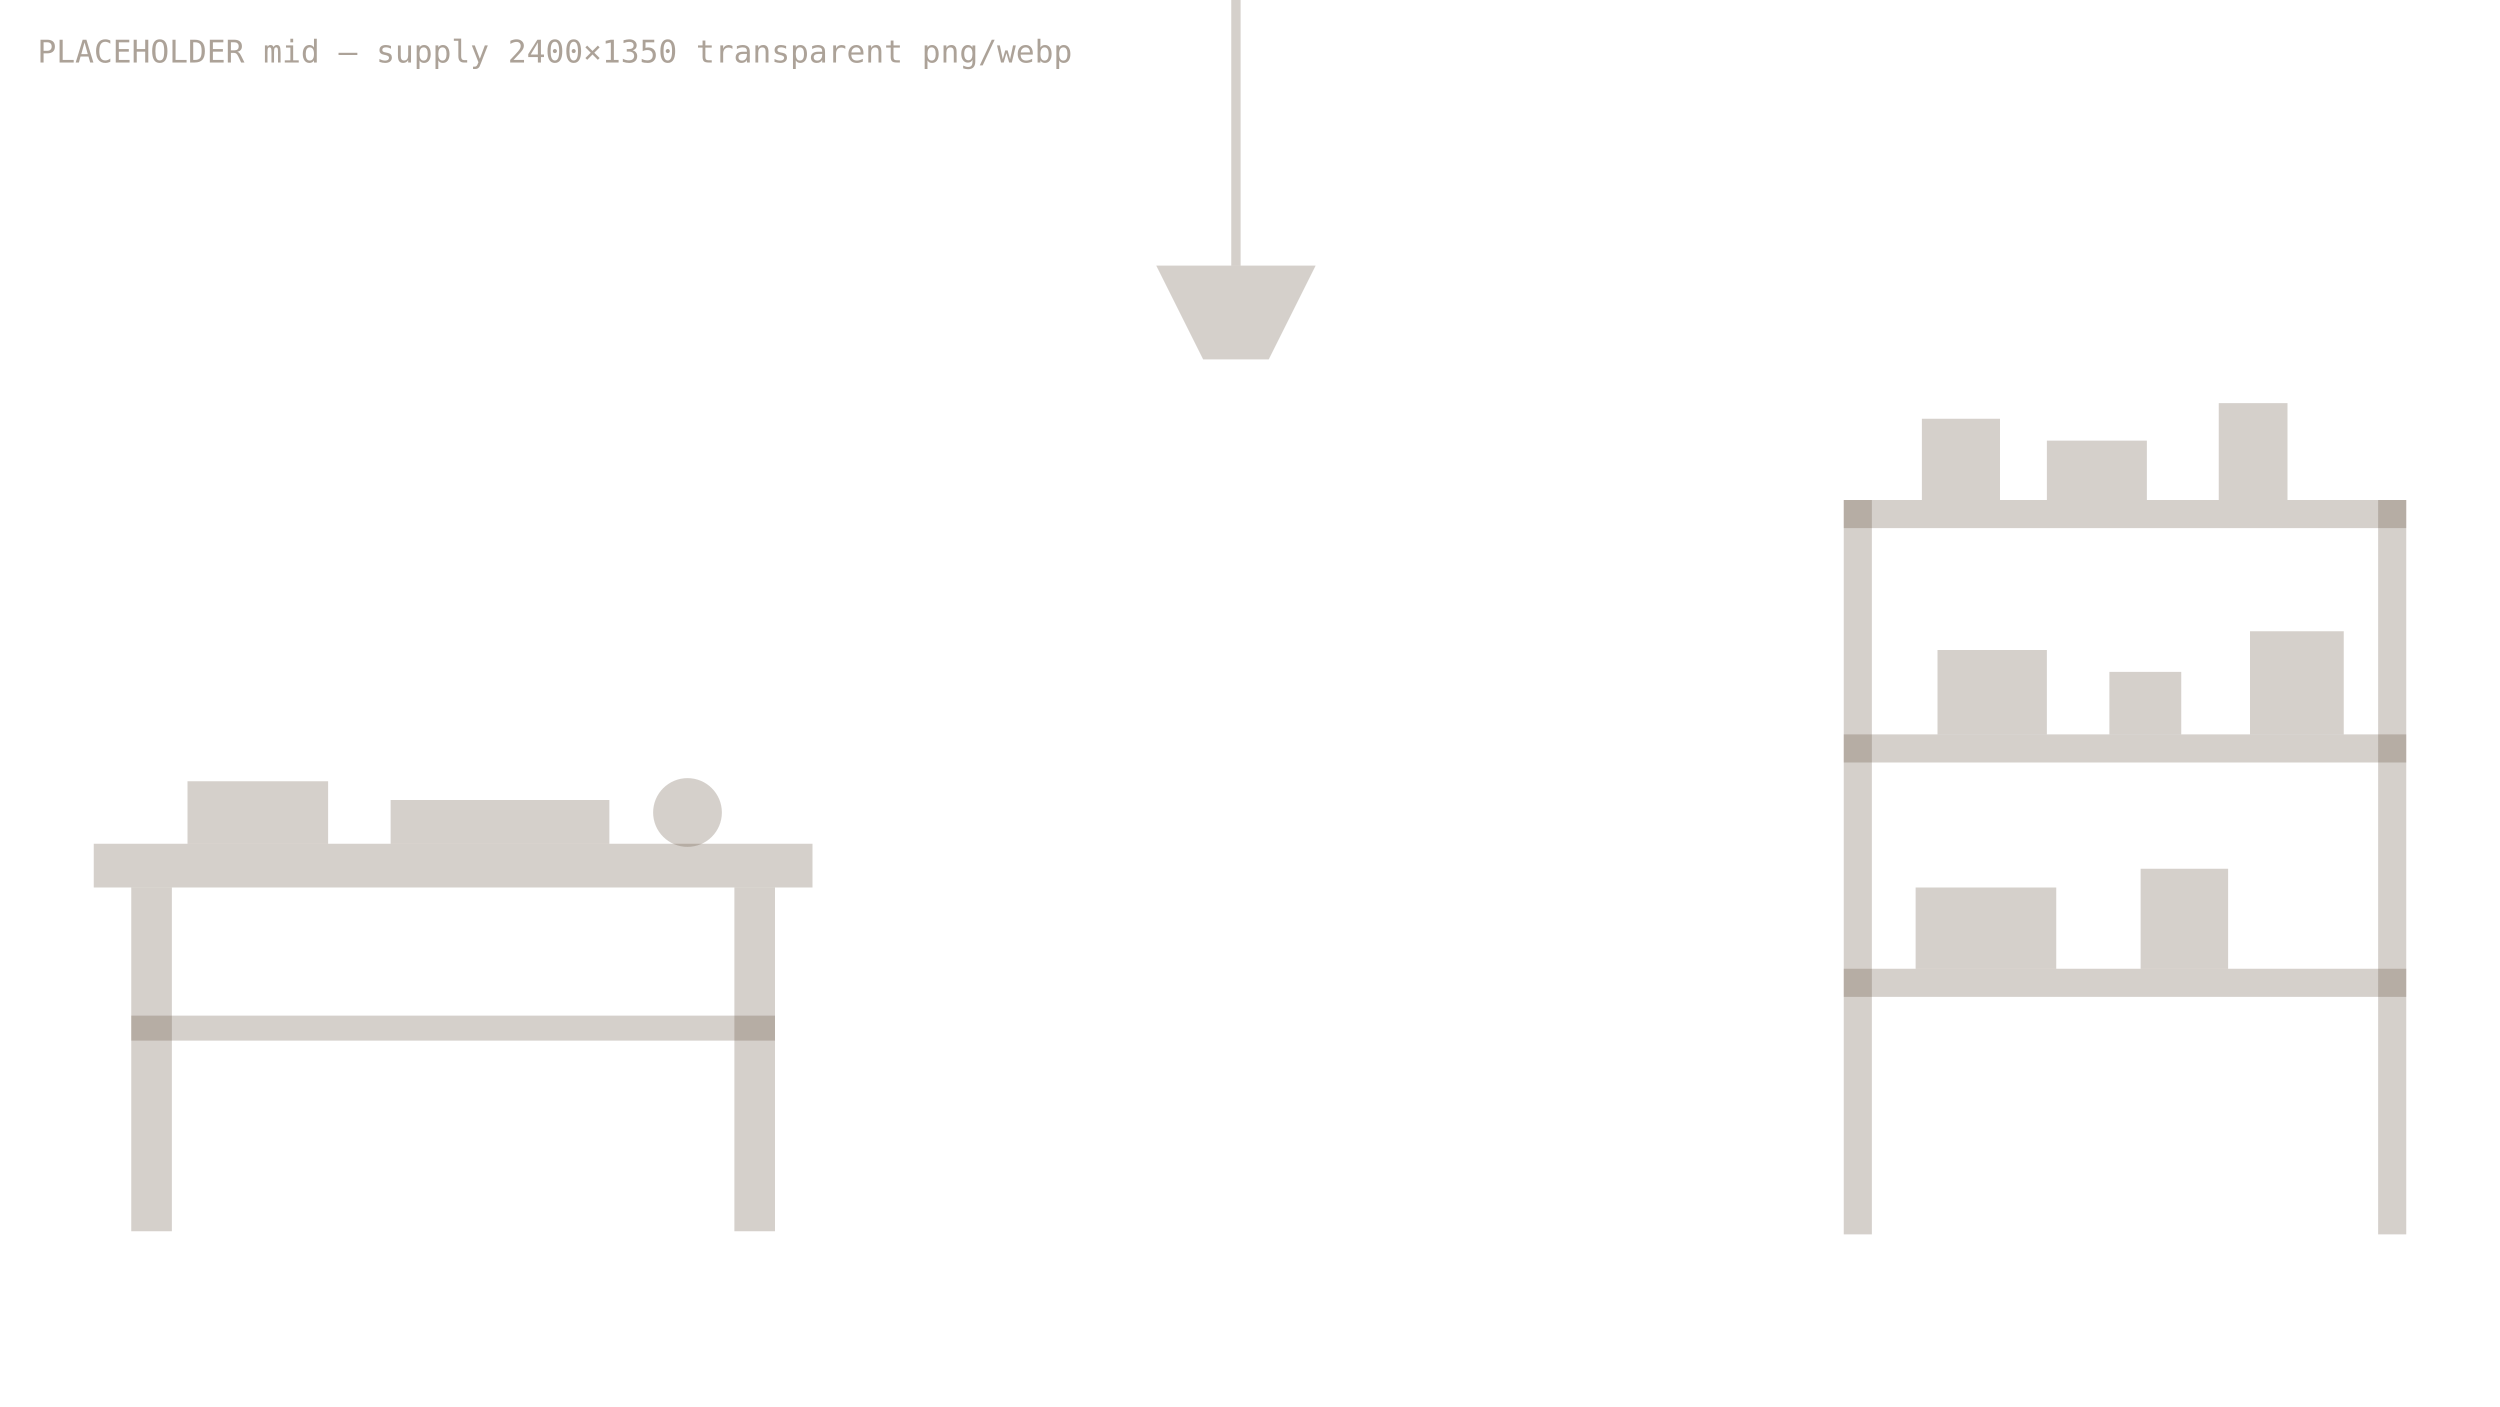
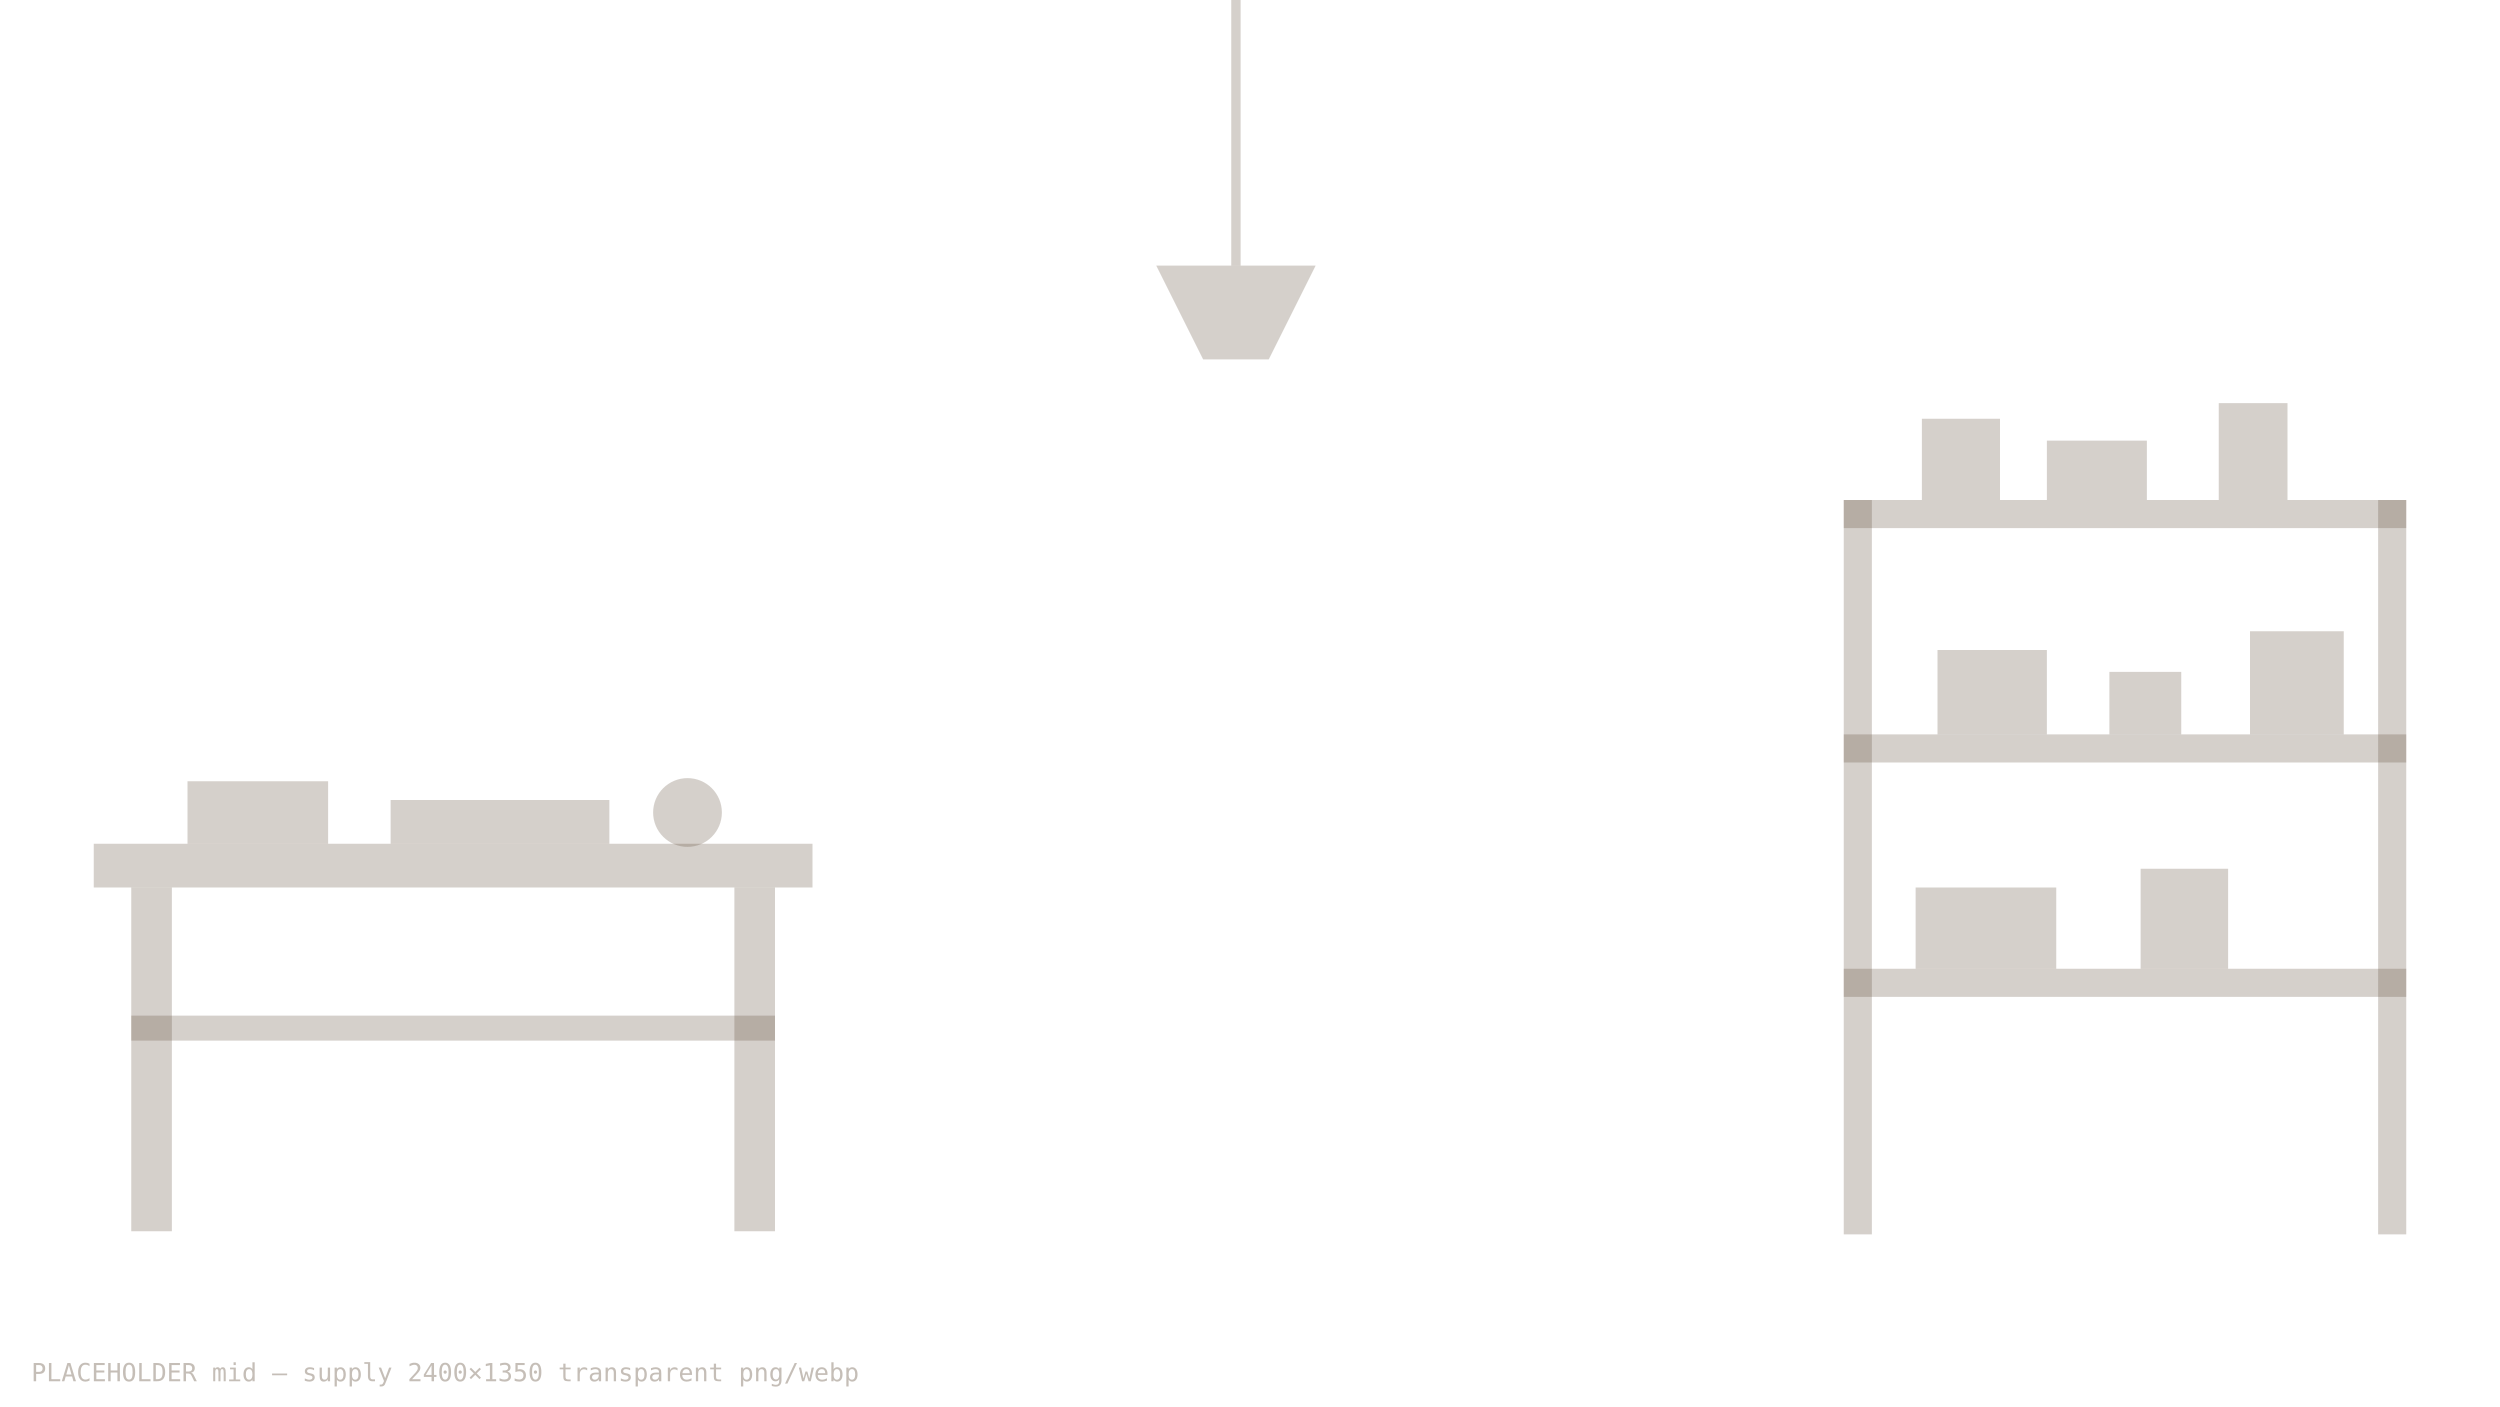
<svg xmlns="http://www.w3.org/2000/svg" viewBox="0 0 1600 900" preserveAspectRatio="xMidYMid slice">
  <g fill="#5A4632" fill-opacity="0.25">
    <rect x="60" y="540" width="460" height="28" />
    <rect x="84" y="568" width="26" height="220" />
    <rect x="470" y="568" width="26" height="220" />
    <rect x="84" y="650" width="412" height="16" />
    <rect x="120" y="500" width="90" height="40" />
    <rect x="250" y="512" width="140" height="28" />
    <circle cx="440" cy="520" r="22" />
    <rect x="1180" y="320" width="360" height="18" />
    <rect x="1180" y="470" width="360" height="18" />
    <rect x="1180" y="620" width="360" height="18" />
    <rect x="1180" y="320" width="18" height="470" />
    <rect x="1522" y="320" width="18" height="470" />
    <rect x="1230" y="268" width="50" height="52" />
    <rect x="1310" y="282" width="64" height="38" />
    <rect x="1420" y="258" width="44" height="62" />
    <rect x="1240" y="416" width="70" height="54" />
    <rect x="1350" y="430" width="46" height="40" />
    <rect x="1440" y="404" width="60" height="66" />
    <rect x="1226" y="568" width="90" height="52" />
    <rect x="1370" y="556" width="56" height="64" />
    <rect x="788" y="0" width="6" height="170" />
    <path d="M 740 170 L 842 170 L 812 230 L 770 230 Z" />
  </g>
-   <text x="24" y="40" font-family="monospace" font-size="20" fill="#5A4632" fill-opacity="0.5">PLACEHOLDER mid — supply 2400×1350 transparent png/webp</text>
+   <text x="20" y="884" font-family="monospace" font-size="16" fill="#5A4632" fill-opacity="0.35">PLACEHOLDER mid — supply 2400×1350 transparent png/webp</text>
</svg>
